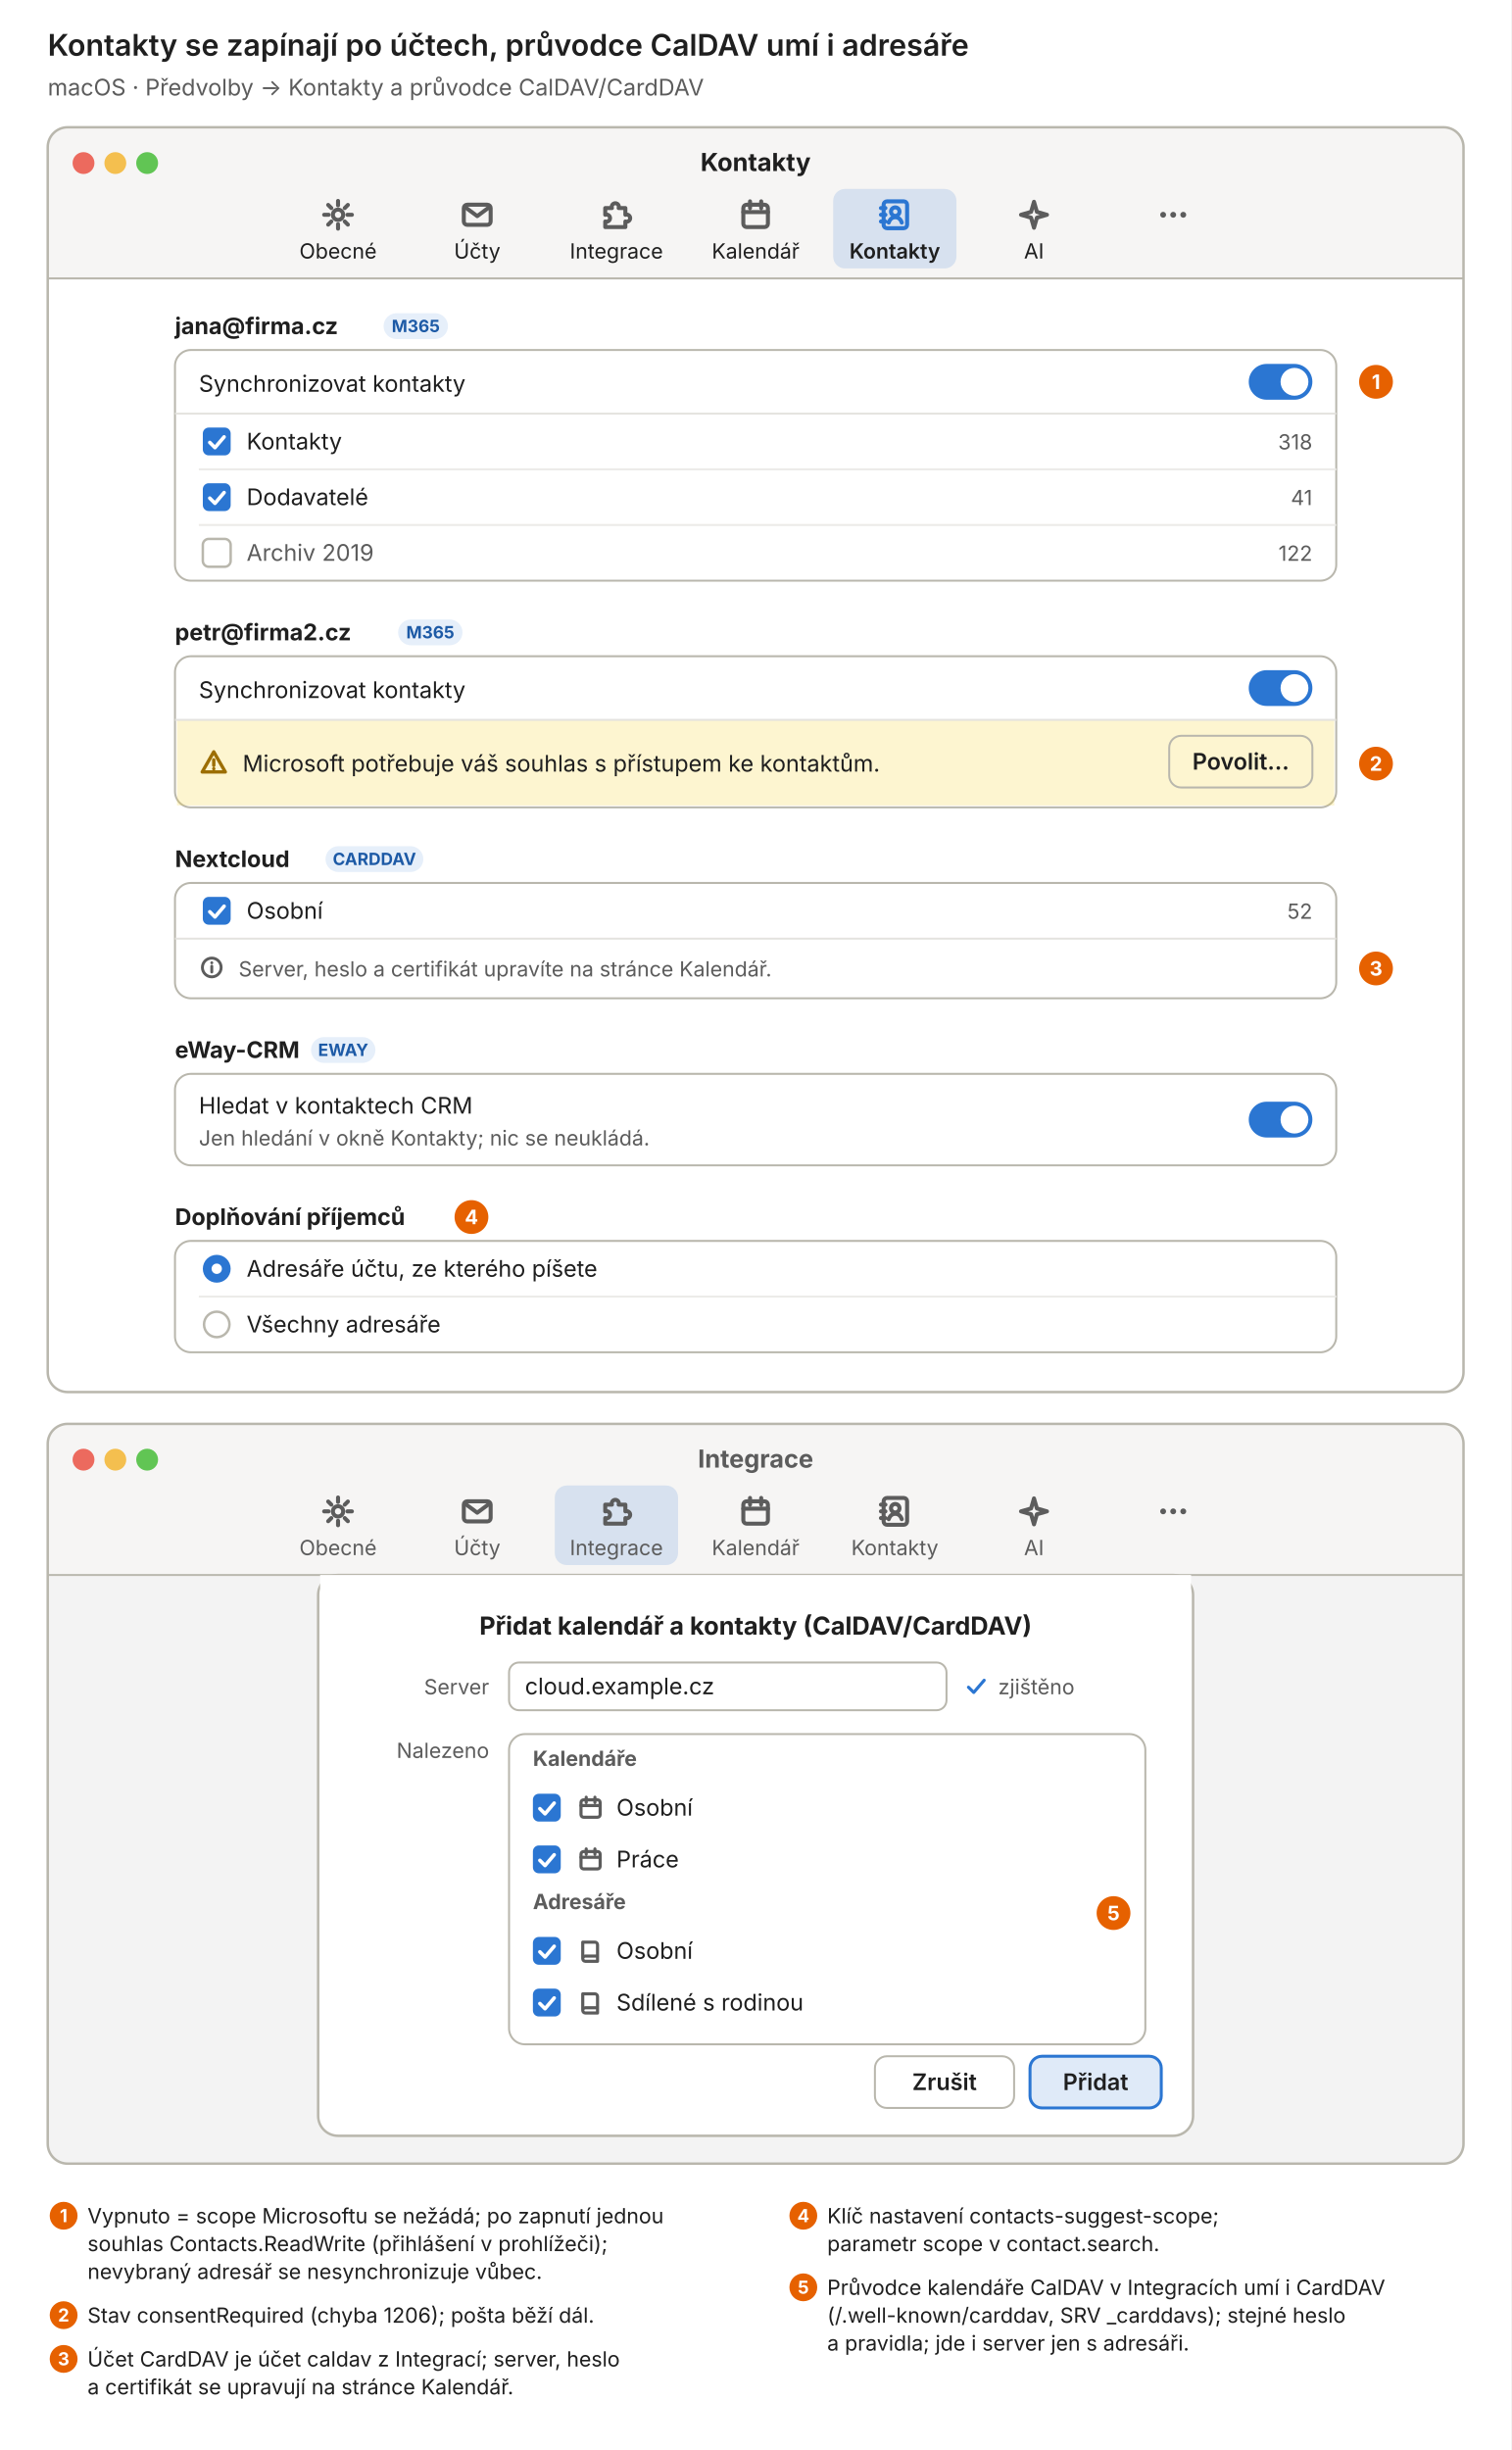
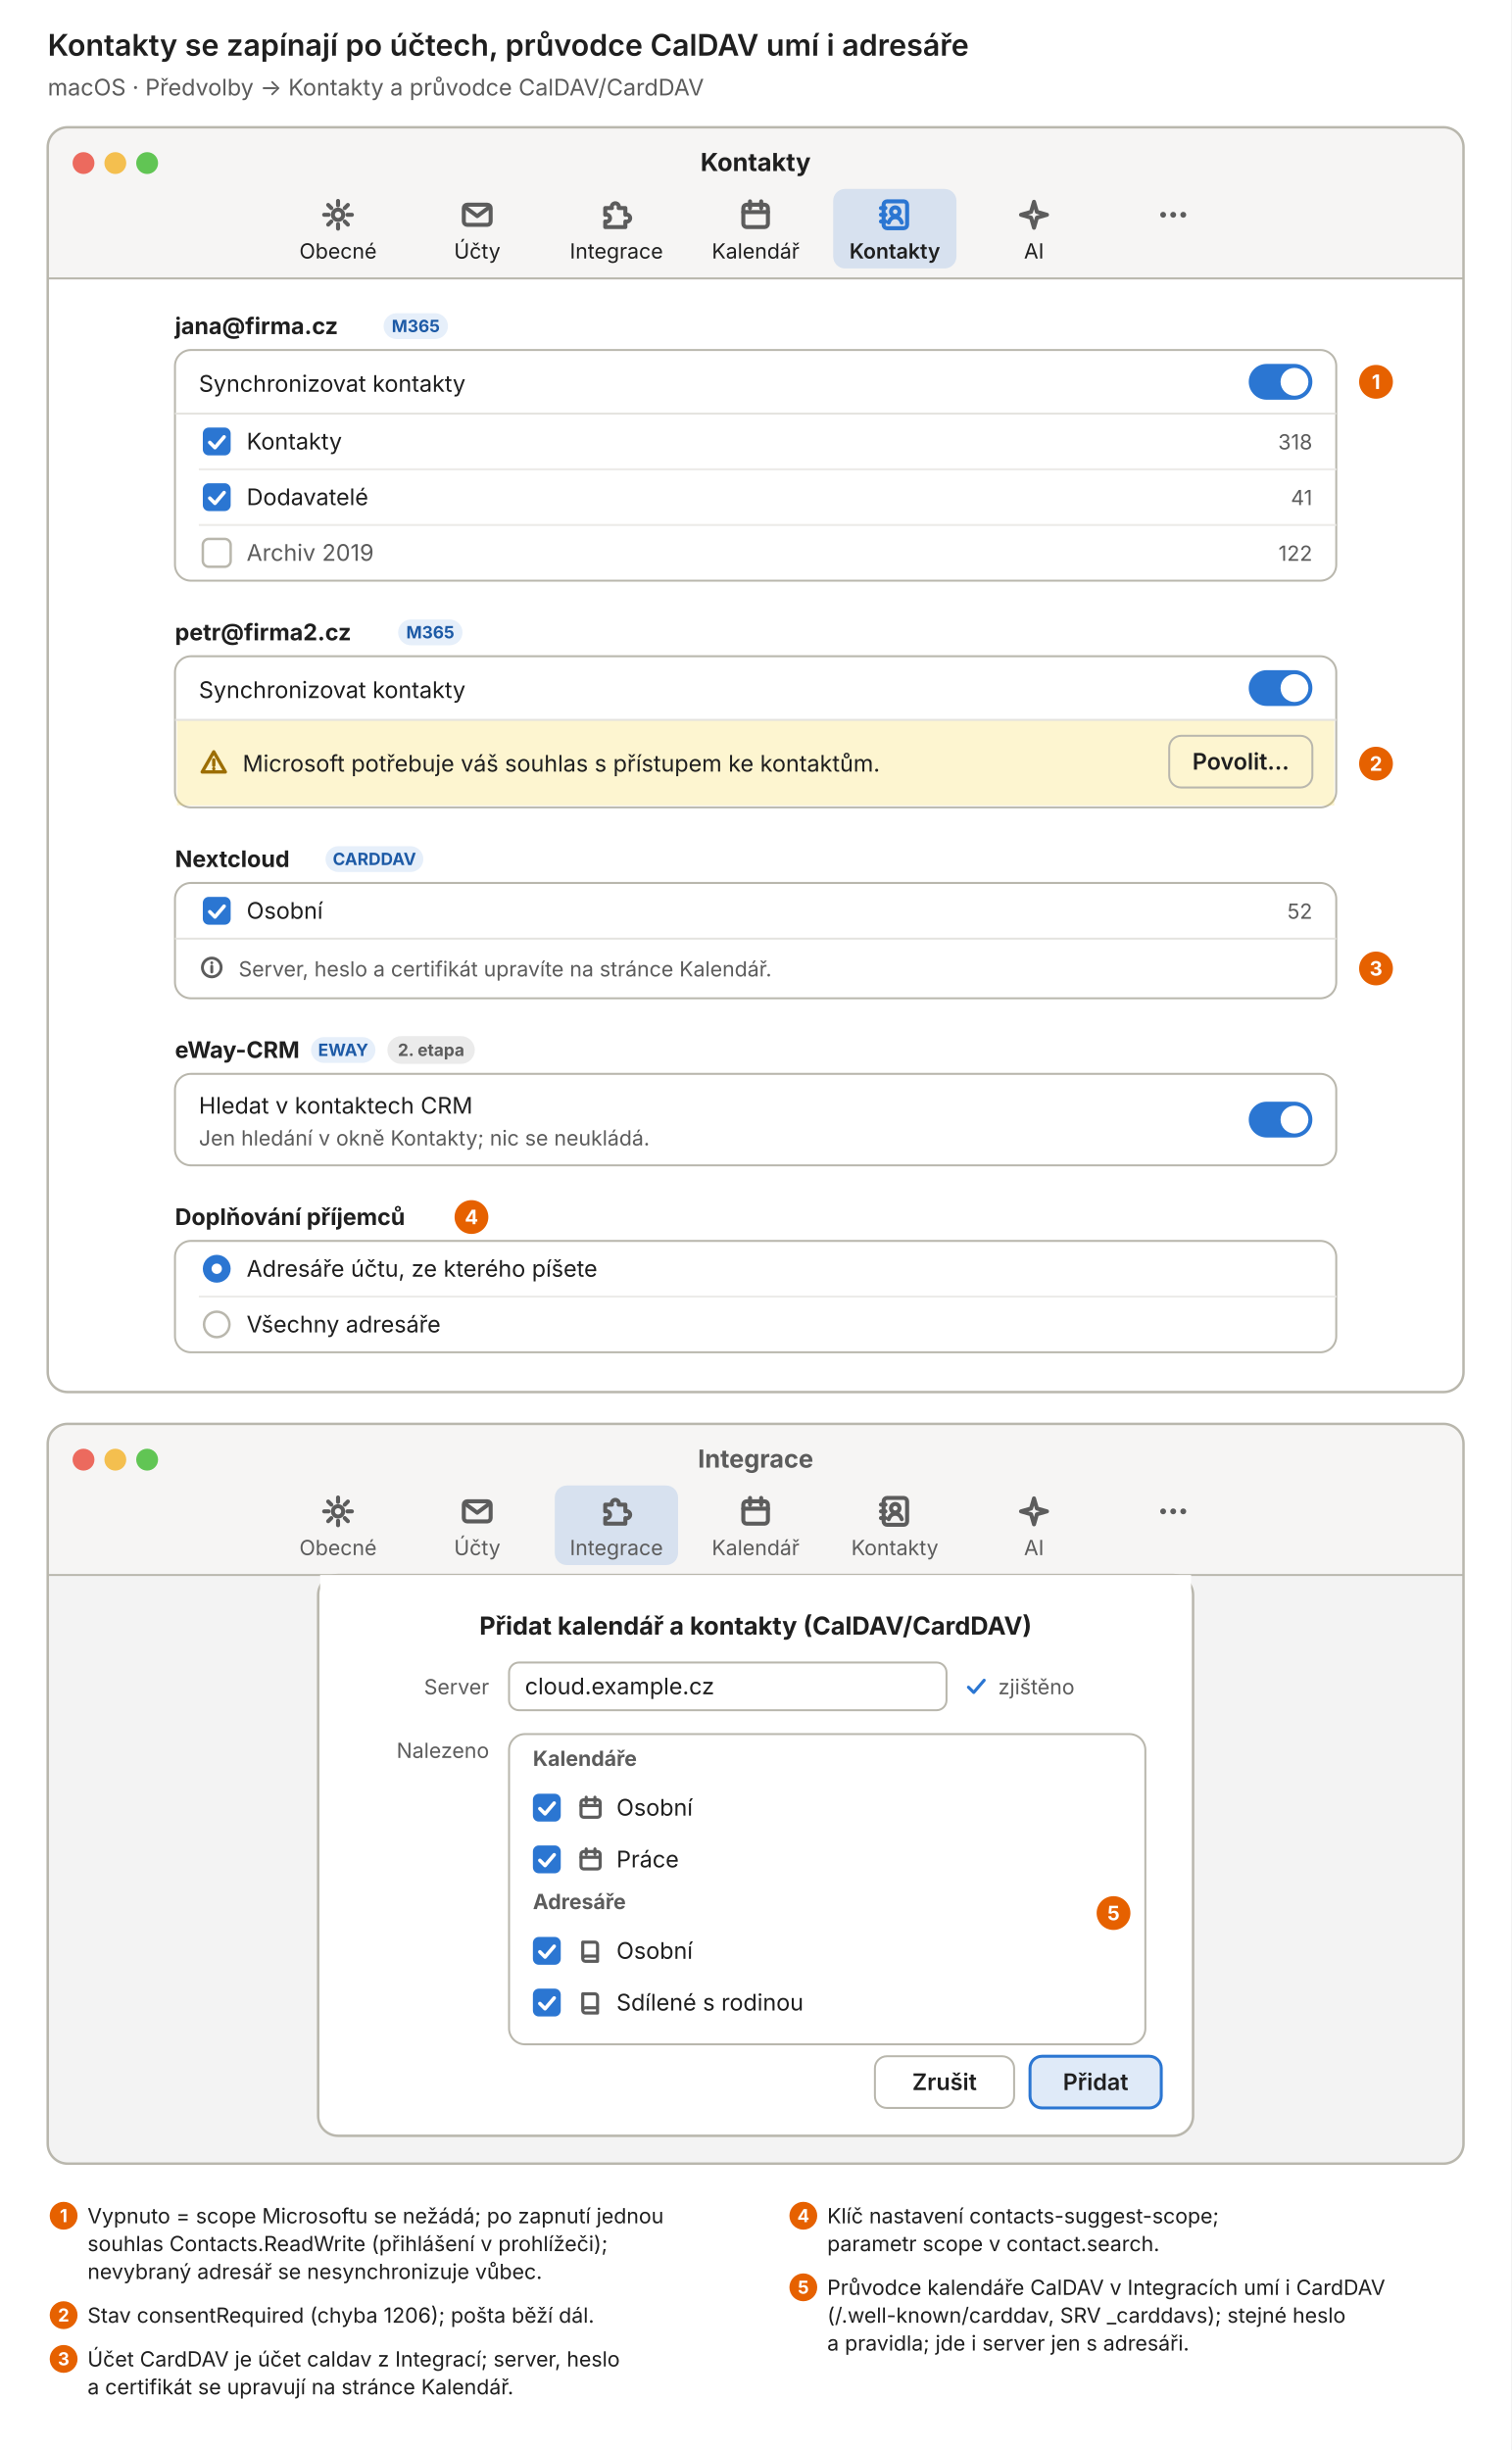
<svg xmlns="http://www.w3.org/2000/svg" xmlns:xlink="http://www.w3.org/1999/xlink" viewBox="0 0 760 1232" role="img" aria-label="Kontakty se zapínají po účtech v Předvolbách a průvodce CalDAV přidá i adresáře CardDAV" font-size="11.5" font-family="Inter, Cantarell, 'Segoe UI', Helvetica, Arial, sans-serif">
  <rect width="100%" height="100%" fill="#ffffff" />
  <defs>
    <symbol id="i-search" viewBox="0 0 16 16">
      <circle cx="7" cy="7" r="4.5" />
      <path d="M10.5 10.5 14 14" />
    </symbol>
    <symbol id="i-plus" viewBox="0 0 16 16">
      <path d="M8 3v10M3 8h10" />
    </symbol>
    <symbol id="i-edit" viewBox="0 0 16 16">
      <path d="M3 13l.9-3.4 7.2-7.2 2.5 2.5-7.2 7.2z" />
    </symbol>
    <symbol id="i-mail" viewBox="0 0 16 16">
      <rect x="2" y="3.5" width="12" height="9" rx="1.5" />
      <path d="M2.6 4.6 8 8.6l5.4-4" />
    </symbol>
    <symbol id="i-more" viewBox="0 0 16 16">
      <path d="M3.5 8h.01M8 8h.01M12.5 8h.01" stroke-width="2.6" />
    </symbol>
    <symbol id="i-morev" viewBox="0 0 16 16">
      <path d="M8 3.5h.01M8 8h.01M8 12.5h.01" stroke-width="2.6" />
    </symbol>
    <symbol id="i-back" viewBox="0 0 16 16">
      <path d="M10 3 5 8l5 5" />
    </symbol>
    <symbol id="i-person" viewBox="0 0 16 16">
      <circle cx="8" cy="5.5" r="2.8" />
      <path d="M2.8 14c.8-3 2.8-4.5 5.2-4.5s4.4 1.5 5.2 4.5" />
    </symbol>
    <symbol id="i-people" viewBox="0 0 16 16">
      <circle cx="6" cy="5.5" r="2.4" />
      <path d="M1.8 13.5c.6-2.6 2.2-3.9 4.2-3.9s3.6 1.3 4.2 3.9M10.2 3.4a2.3 2.3 0 0 1 0 4.4M11.6 9.8c1.3.4 2.2 1.6 2.6 3.7" />
    </symbol>
    <symbol id="i-sync" viewBox="0 0 16 16">
      <path d="M13 6A5.3 5.3 0 0 0 3.2 5.2M3 10a5.3 5.3 0 0 0 9.8.8M13.2 2.6V6H9.8M2.8 13.4V10h3.4" />
    </symbol>
    <symbol id="i-lock" viewBox="0 0 16 16">
      <rect x="3.5" y="7" width="9" height="7" rx="1.5" />
      <path d="M5.5 7V5a2.5 2.5 0 0 1 5 0v2" />
    </symbol>
    <symbol id="i-trash" viewBox="0 0 16 16">
      <path d="M3 4.5h10M6.5 4.5V3h3v1.5M4.5 4.5l.7 9h5.6l.7-9" />
    </symbol>
    <symbol id="i-sidebar" viewBox="0 0 16 16">
      <rect x="2" y="3" width="12" height="10" rx="1.5" />
      <path d="M6 3v10" />
    </symbol>
    <symbol id="i-book" viewBox="0 0 16 16">
      <path d="M3.5 3h7A1.5 1.5 0 0 1 12 4.5V14H5a1.5 1.5 0 0 1-1.5-1.5zM3.5 12.5A1.5 1.5 0 0 1 5 11h7" />
    </symbol>
    <symbol id="i-clock" viewBox="0 0 16 16">
      <circle cx="8" cy="8" r="5.6" />
      <path d="M8 5v3l2 1.5" />
    </symbol>
    <symbol id="i-offline" viewBox="0 0 16 16">
      <path d="M4.2 12.5h7a2.8 2.8 0 0 0 .6-5.5A4 4 0 0 0 4.3 7.2a2.7 2.7 0 0 0-.1 5.3zM2 2l12 12" />
    </symbol>
    <symbol id="i-cloud" viewBox="0 0 16 16">
      <path d="M4.2 12.5h7a2.8 2.8 0 0 0 .6-5.5A4 4 0 0 0 4.3 7.2a2.7 2.7 0 0 0-.1 5.3z" />
    </symbol>
    <symbol id="i-info" viewBox="0 0 16 16">
      <circle cx="8" cy="8" r="5.8" />
      <path d="M8 7.2v3.6M8 5.1h.01" />
    </symbol>
    <symbol id="i-check" viewBox="0 0 16 16">
      <path d="M3.5 8.5l3 3 6-7" />
    </symbol>
    <symbol id="i-send" viewBox="0 0 16 16">
      <path d="M2.5 8 13.5 2.8 10.8 13.2 7.6 9.4zM7.6 9.4 13.5 2.8" />
    </symbol>
    <symbol id="i-gear" viewBox="0 0 16 16">
      <circle cx="8" cy="8" r="2.3" />
      <path d="M8 1.8v2M8 12.2v2M1.8 8h2M12.2 8h2M3.6 3.6l1.4 1.4M11 11l1.4 1.4M3.6 12.4 5 11M11 5l1.4-1.4" />
    </symbol>
    <symbol id="i-cal" viewBox="0 0 16 16">
      <rect x="2.5" y="3.5" width="11" height="10" rx="1.5" />
      <path d="M2.5 6.8h11M5.5 2v3M10.5 2v3" />
    </symbol>
    <symbol id="i-puzzle" viewBox="0 0 16 16">
      <path d="M3 5h3a1.6 1.6 0 1 1 3 0h3v3a1.6 1.6 0 1 1 0 3v2.5H3V11a1.6 1.6 0 1 0 0-3z" />
    </symbol>
    <symbol id="i-spark" viewBox="0 0 16 16">
      <path d="M8 2.2 9.3 6.7 13.8 8 9.3 9.3 8 13.8 6.7 9.3 2.2 8 6.7 6.7z" />
    </symbol>
    <symbol id="i-contacts" viewBox="0 0 16 16">
      <rect x="3" y="2" width="10.5" height="12" rx="1.5" />
      <circle cx="8.2" cy="6.6" r="1.9" />
      <path d="M5.3 11.5c.5-1.6 1.6-2.4 2.9-2.4s2.4.8 2.9 2.4M1.8 5h2M1.8 8h2M1.8 11h2" />
    </symbol>
    <symbol id="i-warn" viewBox="0 0 16 16">
      <path d="M8 2.2 14.2 13H1.8z" />
      <path d="M8 6.5v3M8 11.3h.01" />
    </symbol>
    <symbol id="i-server" viewBox="0 0 16 16">
      <rect x="2.5" y="2.5" width="11" height="4.5" rx="1" />
      <rect x="2.5" y="9" width="11" height="4.5" rx="1" />
      <path d="M5 4.8h.01M5 11.2h.01" />
    </symbol>
  </defs>
  <text x="24" y="28" font-size="15" font-weight="600" fill="#1f1f1f">Kontakty se zapínají po účtech, průvodce CalDAV umí i adresáře</text>
  <text x="24" y="48" fill="#5c5c5c">macOS · Předvolby → Kontakty a průvodce CalDAV/CardDAV</text>
  <clipPath id="clip1">
    <rect x="24" y="64" width="712" height="636" rx="10" />
  </clipPath>
  <g clip-path="url(#clip1)">
    <rect x="24" y="64" width="712" height="636" fill="#ffffff" />
    <rect x="24" y="64" width="712" height="76" fill="#f6f5f4" />
    <line x1="24" y1="140" x2="736" y2="140" stroke="#b9b7ad" stroke-width="1" />
    <circle cx="42" cy="82" r="5.5" fill="#ec6a5e" />
    <circle cx="58" cy="82" r="5.5" fill="#f4bf4f" />
    <circle cx="74" cy="82" r="5.5" fill="#61c554" />
    <text x="380.0" y="86" font-size="12.5" font-weight="700" text-anchor="middle" fill="#1f1f1f">Kontakty</text>
    <use xlink:href="#i-gear" x="161.0" y="99" width="18" height="18" stroke="#5c5c5c" fill="none" stroke-width="1.8" stroke-linecap="round" stroke-linejoin="round" />
    <text x="170.0" y="130" font-size="10.5" text-anchor="middle" fill="#1f1f1f">Obecné</text>
    <use xlink:href="#i-mail" x="231.0" y="99" width="18" height="18" stroke="#5c5c5c" fill="none" stroke-width="1.8" stroke-linecap="round" stroke-linejoin="round" />
    <text x="240.0" y="130" font-size="10.5" text-anchor="middle" fill="#1f1f1f">Účty</text>
    <use xlink:href="#i-puzzle" x="301.0" y="99" width="18" height="18" stroke="#5c5c5c" fill="none" stroke-width="1.8" stroke-linecap="round" stroke-linejoin="round" />
    <text x="310.0" y="130" font-size="10.5" text-anchor="middle" fill="#1f1f1f">Integrace</text>
    <use xlink:href="#i-cal" x="371.0" y="99" width="18" height="18" stroke="#5c5c5c" fill="none" stroke-width="1.8" stroke-linecap="round" stroke-linejoin="round" />
    <text x="380.0" y="130" font-size="10.5" text-anchor="middle" fill="#1f1f1f">Kalendář</text>
    <rect x="419.0" y="95" width="62" height="40" rx="6" fill="#2b76d2" fill-opacity="0.15" />
    <use xlink:href="#i-contacts" x="441.0" y="99" width="18" height="18" stroke="#2b76d2" fill="none" stroke-width="1.8" stroke-linecap="round" stroke-linejoin="round" />
    <text x="450.0" y="130" font-size="10.5" font-weight="600" text-anchor="middle" fill="#1f1f1f">Kontakty</text>
    <use xlink:href="#i-spark" x="511.0" y="99" width="18" height="18" stroke="#5c5c5c" fill="none" stroke-width="1.8" stroke-linecap="round" stroke-linejoin="round" />
    <text x="520.0" y="130" font-size="10.5" text-anchor="middle" fill="#1f1f1f">AI</text>
    <use xlink:href="#i-more" x="581.0" y="99" width="18" height="18" stroke="#5c5c5c" fill="none" stroke-width="1.8" stroke-linecap="round" stroke-linejoin="round" />
    <text x="88" y="168" font-weight="700" fill="#1f1f1f">jana@firma.cz</text>
    <rect x="192.9" y="157.5" width="32.4" height="13" rx="6.5" fill="#2b76d2" fill-opacity="0.12" />
    <text x="209.1" y="167" font-size="8.5" font-weight="700" text-anchor="middle" fill="#1d5aa6">M365</text>
    <rect x="88" y="176" width="584" height="116" rx="8" fill="#ffffff" stroke="#b9b7ad" stroke-width="1" />
    <text x="100" y="197" fill="#1f1f1f">Synchronizovat kontakty</text>
    <g>
      <rect x="628" y="183" width="32" height="18" rx="9" fill="#2b76d2" />
      <circle cx="651" cy="192" r="7" fill="#ffffff" />
    </g>
    <line x1="88" y1="208" x2="672" y2="208" stroke="#e4e3df" stroke-width="1" />
    <rect x="102" y="215" width="14" height="14" rx="3" fill="#2b76d2" />
    <path d="M105.5 222.5l2.6 2.6 4.6-5.4" fill="none" stroke="#ffffff" stroke-width="1.8" stroke-linecap="round" stroke-linejoin="round" />
    <text x="124" y="226" fill="#1f1f1f">Kontakty</text>
    <text x="660" y="226" font-size="10.5" text-anchor="end" fill="#5c5c5c">318</text>
    <line x1="100" y1="236" x2="672" y2="236" stroke="#ecebe8" stroke-width="1" />
    <rect x="102" y="243" width="14" height="14" rx="3" fill="#2b76d2" />
    <path d="M105.5 250.5l2.6 2.6 4.6-5.4" fill="none" stroke="#ffffff" stroke-width="1.8" stroke-linecap="round" stroke-linejoin="round" />
    <text x="124" y="254" fill="#1f1f1f">Dodavatelé</text>
    <text x="660" y="254" font-size="10.5" text-anchor="end" fill="#5c5c5c">41</text>
    <line x1="100" y1="264" x2="672" y2="264" stroke="#ecebe8" stroke-width="1" />
    <rect x="102" y="271" width="14" height="14" rx="3" fill="#ffffff" stroke="#b9b7ad" stroke-width="1.25" />
    <text x="124" y="282" fill="#5c5c5c">Archiv 2019</text>
    <text x="660" y="282" font-size="10.5" text-anchor="end" fill="#5c5c5c">122</text>
    <circle cx="692" cy="192" r="8.5" fill="#e66100" />
    <text x="692" y="195.6" font-size="10" font-weight="700" text-anchor="middle" fill="#ffffff">1</text>
    <text x="88" y="322" font-weight="700" fill="#1f1f1f">petr@firma2.cz</text>
    <rect x="200.2" y="311.5" width="32.4" height="13" rx="6.5" fill="#2b76d2" fill-opacity="0.12" />
    <text x="216.4" y="321" font-size="8.5" font-weight="700" text-anchor="middle" fill="#1d5aa6">M365</text>
    <rect x="88" y="330" width="584" height="76" rx="8" fill="#ffffff" stroke="#b9b7ad" stroke-width="1" />
    <text x="100" y="351" fill="#1f1f1f">Synchronizovat kontakty</text>
    <g>
      <rect x="628" y="337" width="32" height="18" rx="9" fill="#2b76d2" />
      <circle cx="651" cy="346" r="7" fill="#ffffff" />
    </g>
    <rect x="89" y="362" width="582" height="43" fill="#f6d32d" fill-opacity="0.22" rx="0" />
    <line x1="88" y1="362" x2="672" y2="362" stroke="#e4e3df" stroke-width="1" />
    <use xlink:href="#i-warn" x="100" y="376" width="15" height="15" stroke="#9c6e03" fill="none" stroke-width="1.8" stroke-linecap="round" stroke-linejoin="round" />
    <text x="122" y="388" fill="#1f1f1f">Microsoft potřebuje váš souhlas s přístupem ke kontaktům.</text>
    <rect x="588" y="370" width="72" height="26" rx="6" fill="none" stroke="#b9b7ad" stroke-width="1" />
    <text x="624.0" y="387" font-size="11.5" font-weight="600" text-anchor="middle" fill="#1f1f1f">Povolit…</text>
    <circle cx="692" cy="384" r="8.5" fill="#e66100" />
    <text x="692" y="387.6" font-size="10" font-weight="700" text-anchor="middle" fill="#ffffff">2</text>
    <text x="88" y="436" font-weight="700" fill="#1f1f1f">Nextcloud</text>
    <rect x="163.7" y="425.5" width="49.2" height="13" rx="6.5" fill="#2b76d2" fill-opacity="0.12" />
    <text x="188.3" y="435" font-size="8.5" font-weight="700" text-anchor="middle" fill="#1d5aa6">CARDDAV</text>
    <rect x="88" y="444" width="584" height="58" rx="8" fill="#ffffff" stroke="#b9b7ad" stroke-width="1" />
    <rect x="102" y="451" width="14" height="14" rx="3" fill="#2b76d2" />
    <path d="M105.5 458.5l2.6 2.6 4.6-5.4" fill="none" stroke="#ffffff" stroke-width="1.8" stroke-linecap="round" stroke-linejoin="round" />
    <text x="124" y="462" fill="#1f1f1f">Osobní</text>
    <text x="660" y="462" font-size="10.5" text-anchor="end" fill="#5c5c5c">52</text>
    <line x1="88" y1="472" x2="672" y2="472" stroke="#e4e3df" stroke-width="1" />
    <use xlink:href="#i-info" x="100" y="480" width="13" height="13" stroke="#5c5c5c" fill="none" stroke-width="1.8" stroke-linecap="round" stroke-linejoin="round" />
    <text x="120" y="491" font-size="10.5" fill="#5c5c5c">Server, heslo a certifikát upravíte na stránce Kalendář.</text>
    <circle cx="692" cy="487" r="8.5" fill="#e66100" />
    <text x="692" y="490.6" font-size="10" font-weight="700" text-anchor="middle" fill="#ffffff">3</text>
    <text x="88" y="532" font-weight="700" fill="#1f1f1f">eWay-CRM</text>
    <rect x="156.4" y="521.5" width="32.4" height="13" rx="6.5" fill="#2b76d2" fill-opacity="0.12" />
    <text x="172.6" y="531" font-size="8.5" font-weight="700" text-anchor="middle" fill="#1d5aa6">EWAY</text>
+     <rect x="194.8" y="521" width="44" height="14" rx="7" fill="#ebebeb" />
+     <text x="216.8" y="531" font-size="8.5" font-weight="700" text-anchor="middle" fill="#5c5c5c">2. etapa</text>
    <rect x="88" y="540" width="584" height="46" rx="8" fill="#ffffff" stroke="#b9b7ad" stroke-width="1" />
    <text x="100" y="560" fill="#1f1f1f">Hledat v kontaktech CRM</text>
    <text x="100" y="576" font-size="10.5" fill="#5c5c5c">Jen hledání v okně Kontakty; nic se neukládá.</text>
    <g>
      <rect x="628" y="554" width="32" height="18" rx="9" fill="#2b76d2" />
      <circle cx="651" cy="563" r="7" fill="#ffffff" />
    </g>
    <text x="88" y="616" font-weight="700" fill="#1f1f1f">Doplňování příjemců</text>
    <rect x="88" y="624" width="584" height="56" rx="8" fill="#ffffff" stroke="#b9b7ad" stroke-width="1" />
    <circle cx="109" cy="638" r="7" fill="#2b76d2" />
    <circle cx="109" cy="638" r="2.6" fill="#ffffff" />
    <text x="124" y="642" fill="#1f1f1f">Adresáře účtu, ze kterého píšete</text>
    <line x1="100" y1="652" x2="672" y2="652" stroke="#ecebe8" stroke-width="1" />
    <circle cx="109" cy="666" r="6.4" fill="#ffffff" stroke="#b9b7ad" stroke-width="1.25" />
    <text x="124" y="670" fill="#1f1f1f">Všechny adresáře</text>
    <circle cx="237.1" cy="612" r="8.5" fill="#e66100" />
    <text x="237.1" y="615.6" font-size="10" font-weight="700" text-anchor="middle" fill="#ffffff">4</text>
  </g>
  <rect x="24" y="64" width="712" height="636" rx="10" fill="none" stroke="#b9b7ad" stroke-width="1.25" />
  <clipPath id="clip2">
    <rect x="24" y="716" width="712" height="372" rx="10" />
  </clipPath>
  <g clip-path="url(#clip2)">
    <rect x="24" y="716" width="712" height="372" fill="#ffffff" />
    <rect x="24" y="716" width="712" height="372" fill="#000000" fill-opacity="0.05" />
    <rect x="24" y="716" width="712" height="76" fill="#f6f5f4" />
    <line x1="24" y1="792" x2="736" y2="792" stroke="#b9b7ad" stroke-width="1" />
    <circle cx="42" cy="734" r="5.5" fill="#ec6a5e" />
    <circle cx="58" cy="734" r="5.5" fill="#f4bf4f" />
    <circle cx="74" cy="734" r="5.5" fill="#61c554" />
    <text x="380.0" y="738" font-size="12.5" font-weight="700" text-anchor="middle" fill="#5c5c5c">Integrace</text>
    <use xlink:href="#i-gear" x="161.0" y="751" width="18" height="18" stroke="#5c5c5c" fill="none" stroke-width="1.8" stroke-linecap="round" stroke-linejoin="round" />
    <text x="170.0" y="782" font-size="10.5" text-anchor="middle" fill="#5c5c5c">Obecné</text>
    <use xlink:href="#i-mail" x="231.0" y="751" width="18" height="18" stroke="#5c5c5c" fill="none" stroke-width="1.8" stroke-linecap="round" stroke-linejoin="round" />
    <text x="240.0" y="782" font-size="10.5" text-anchor="middle" fill="#5c5c5c">Účty</text>
    <rect x="279.0" y="747" width="62" height="40" rx="6" fill="#2b76d2" fill-opacity="0.15" />
    <use xlink:href="#i-puzzle" x="301.0" y="751" width="18" height="18" stroke="#5c5c5c" fill="none" stroke-width="1.8" stroke-linecap="round" stroke-linejoin="round" />
    <text x="310.0" y="782" font-size="10.5" text-anchor="middle" fill="#5c5c5c">Integrace</text>
    <use xlink:href="#i-cal" x="371.0" y="751" width="18" height="18" stroke="#5c5c5c" fill="none" stroke-width="1.8" stroke-linecap="round" stroke-linejoin="round" />
    <text x="380.0" y="782" font-size="10.5" text-anchor="middle" fill="#5c5c5c">Kalendář</text>
    <use xlink:href="#i-contacts" x="441.0" y="751" width="18" height="18" stroke="#5c5c5c" fill="none" stroke-width="1.8" stroke-linecap="round" stroke-linejoin="round" />
    <text x="450.0" y="782" font-size="10.5" text-anchor="middle" fill="#5c5c5c">Kontakty</text>
    <use xlink:href="#i-spark" x="511.0" y="751" width="18" height="18" stroke="#5c5c5c" fill="none" stroke-width="1.8" stroke-linecap="round" stroke-linejoin="round" />
    <text x="520.0" y="782" font-size="10.5" text-anchor="middle" fill="#5c5c5c">AI</text>
    <use xlink:href="#i-more" x="581.0" y="751" width="18" height="18" stroke="#5c5c5c" fill="none" stroke-width="1.8" stroke-linecap="round" stroke-linejoin="round" />
    <rect x="160.0" y="792" width="440" height="282" rx="10" fill="#ffffff" stroke="#b9b7ad" stroke-width="1.25" />
    <rect x="161.0" y="792" width="438" height="10" fill="#ffffff" />
    <text x="380.0" y="822" font-size="12.5" font-weight="700" text-anchor="middle" fill="#1f1f1f">Přidat kalendář a kontakty (CalDAV/CardDAV)</text>
    <text x="246.0" y="852" font-size="10.5" text-anchor="end" fill="#5c5c5c">Server</text>
    <rect x="256.0" y="836" width="220" height="24" rx="5" fill="#ffffff" stroke="#b9b7ad" stroke-width="1" />
    <text x="264.0" y="852" fill="#1f1f1f">cloud.example.cz</text>
    <use xlink:href="#i-check" x="484.0" y="841" width="14" height="14" stroke="#2b76d2" fill="none" stroke-width="1.8" stroke-linecap="round" stroke-linejoin="round" />
    <text x="502.0" y="852" font-size="10.5" fill="#5c5c5c">zjištěno</text>
    <text x="246.0" y="884" font-size="10.5" text-anchor="end" fill="#5c5c5c">Nalezeno</text>
    <rect x="256.0" y="872" width="320" height="156" rx="8" fill="#ffffff" stroke="#b9b7ad" stroke-width="1" />
    <text x="268.0" y="888" font-size="10.5" font-weight="700" fill="#5c5c5c">Kalendáře</text>
    <rect x="268.0" y="902" width="14" height="14" rx="3" fill="#2b76d2" />
    <path d="M271.5 909.5l2.6 2.6 4.6-5.4" fill="none" stroke="#ffffff" stroke-width="1.8" stroke-linecap="round" stroke-linejoin="round" />
    <use xlink:href="#i-cal" x="290.0" y="902" width="14" height="14" stroke="#5c5c5c" fill="none" stroke-width="1.8" stroke-linecap="round" stroke-linejoin="round" />
    <text x="310.0" y="913" fill="#1f1f1f">Osobní</text>
    <rect x="268.0" y="928" width="14" height="14" rx="3" fill="#2b76d2" />
    <path d="M271.5 935.5l2.6 2.6 4.6-5.4" fill="none" stroke="#ffffff" stroke-width="1.8" stroke-linecap="round" stroke-linejoin="round" />
    <use xlink:href="#i-cal" x="290.0" y="928" width="14" height="14" stroke="#5c5c5c" fill="none" stroke-width="1.8" stroke-linecap="round" stroke-linejoin="round" />
    <text x="310.0" y="939" fill="#1f1f1f">Práce</text>
    <text x="268.0" y="960" font-size="10.5" font-weight="700" fill="#5c5c5c">Adresáře</text>
    <rect x="268.0" y="974" width="14" height="14" rx="3" fill="#2b76d2" />
    <path d="M271.5 981.5l2.6 2.6 4.6-5.4" fill="none" stroke="#ffffff" stroke-width="1.8" stroke-linecap="round" stroke-linejoin="round" />
    <use xlink:href="#i-book" x="290.0" y="974" width="14" height="14" stroke="#5c5c5c" fill="none" stroke-width="1.8" stroke-linecap="round" stroke-linejoin="round" />
    <text x="310.0" y="985" fill="#1f1f1f">Osobní</text>
    <rect x="268.0" y="1000" width="14" height="14" rx="3" fill="#2b76d2" />
    <path d="M271.5 1007.5l2.6 2.6 4.6-5.4" fill="none" stroke="#ffffff" stroke-width="1.8" stroke-linecap="round" stroke-linejoin="round" />
    <use xlink:href="#i-book" x="290.0" y="1000" width="14" height="14" stroke="#5c5c5c" fill="none" stroke-width="1.8" stroke-linecap="round" stroke-linejoin="round" />
    <text x="310.0" y="1011" fill="#1f1f1f">Sdílené s rodinou</text>
    <rect x="440.0" y="1034" width="70" height="26" rx="6" fill="none" stroke="#b9b7ad" stroke-width="1" />
    <text x="475.0" y="1051" font-size="11.5" font-weight="600" text-anchor="middle" fill="#1f1f1f">Zrušit</text>
    <rect x="518.0" y="1034" width="66" height="26" rx="6" fill="#2b76d2" fill-opacity="0.15" stroke="#2b76d2" stroke-width="1.5" />
    <text x="551.0" y="1051" font-size="11.5" font-weight="600" text-anchor="middle" fill="#1f1f1f">Přidat</text>
  </g>
  <rect x="24" y="716" width="712" height="372" rx="10" fill="none" stroke="#b9b7ad" stroke-width="1.25" />
  <circle cx="560.0" cy="962" r="8.5" fill="#e66100" />
  <text x="560.0" y="965.6" font-size="10" font-weight="700" text-anchor="middle" fill="#ffffff">5</text>
  <circle cx="32" cy="1114.2" r="7" fill="#e66100" />
  <text x="32" y="1117.4" font-size="9" font-weight="700" text-anchor="middle" fill="#ffffff">1</text>
  <text x="44" y="1118" font-size="10.5" fill="#1f1f1f">Vypnuto = scope Microsoftu se nežádá; po zapnutí jednou</text>
  <text x="44" y="1132" font-size="10.5" fill="#1f1f1f">souhlas Contacts.ReadWrite (přihlášení v prohlížeči);</text>
  <text x="44" y="1146" font-size="10.5" fill="#1f1f1f">nevybraný adresář se nesynchronizuje vůbec.</text>
  <circle cx="32" cy="1164.2" r="7" fill="#e66100" />
  <text x="32" y="1167.4" font-size="9" font-weight="700" text-anchor="middle" fill="#ffffff">2</text>
  <text x="44" y="1168" font-size="10.5" fill="#1f1f1f">Stav consentRequired (chyba 1206); pošta běží dál.</text>
  <circle cx="32" cy="1186.2" r="7" fill="#e66100" />
  <text x="32" y="1189.4" font-size="9" font-weight="700" text-anchor="middle" fill="#ffffff">3</text>
  <text x="44" y="1190" font-size="10.5" fill="#1f1f1f">Účet CardDAV je účet caldav z Integrací; server, heslo</text>
  <text x="44" y="1204" font-size="10.5" fill="#1f1f1f">a certifikát se upravují na stránce Kalendář.</text>
  <circle cx="404" cy="1114.2" r="7" fill="#e66100" />
  <text x="404" y="1117.4" font-size="9" font-weight="700" text-anchor="middle" fill="#ffffff">4</text>
  <text x="416" y="1118" font-size="10.5" fill="#1f1f1f">Klíč nastavení contacts-suggest-scope;</text>
  <text x="416" y="1132" font-size="10.5" fill="#1f1f1f">parametr scope v contact.search.</text>
  <circle cx="404" cy="1150.2" r="7" fill="#e66100" />
  <text x="404" y="1153.4" font-size="9" font-weight="700" text-anchor="middle" fill="#ffffff">5</text>
  <text x="416" y="1154" font-size="10.5" fill="#1f1f1f">Průvodce kalendáře CalDAV v Integracích umí i CardDAV</text>
  <text x="416" y="1168" font-size="10.5" fill="#1f1f1f">(/.well-known/carddav, SRV _carddavs); stejné heslo</text>
  <text x="416" y="1182" font-size="10.5" fill="#1f1f1f">a pravidla; jde i server jen s adresáři.</text>
</svg>
